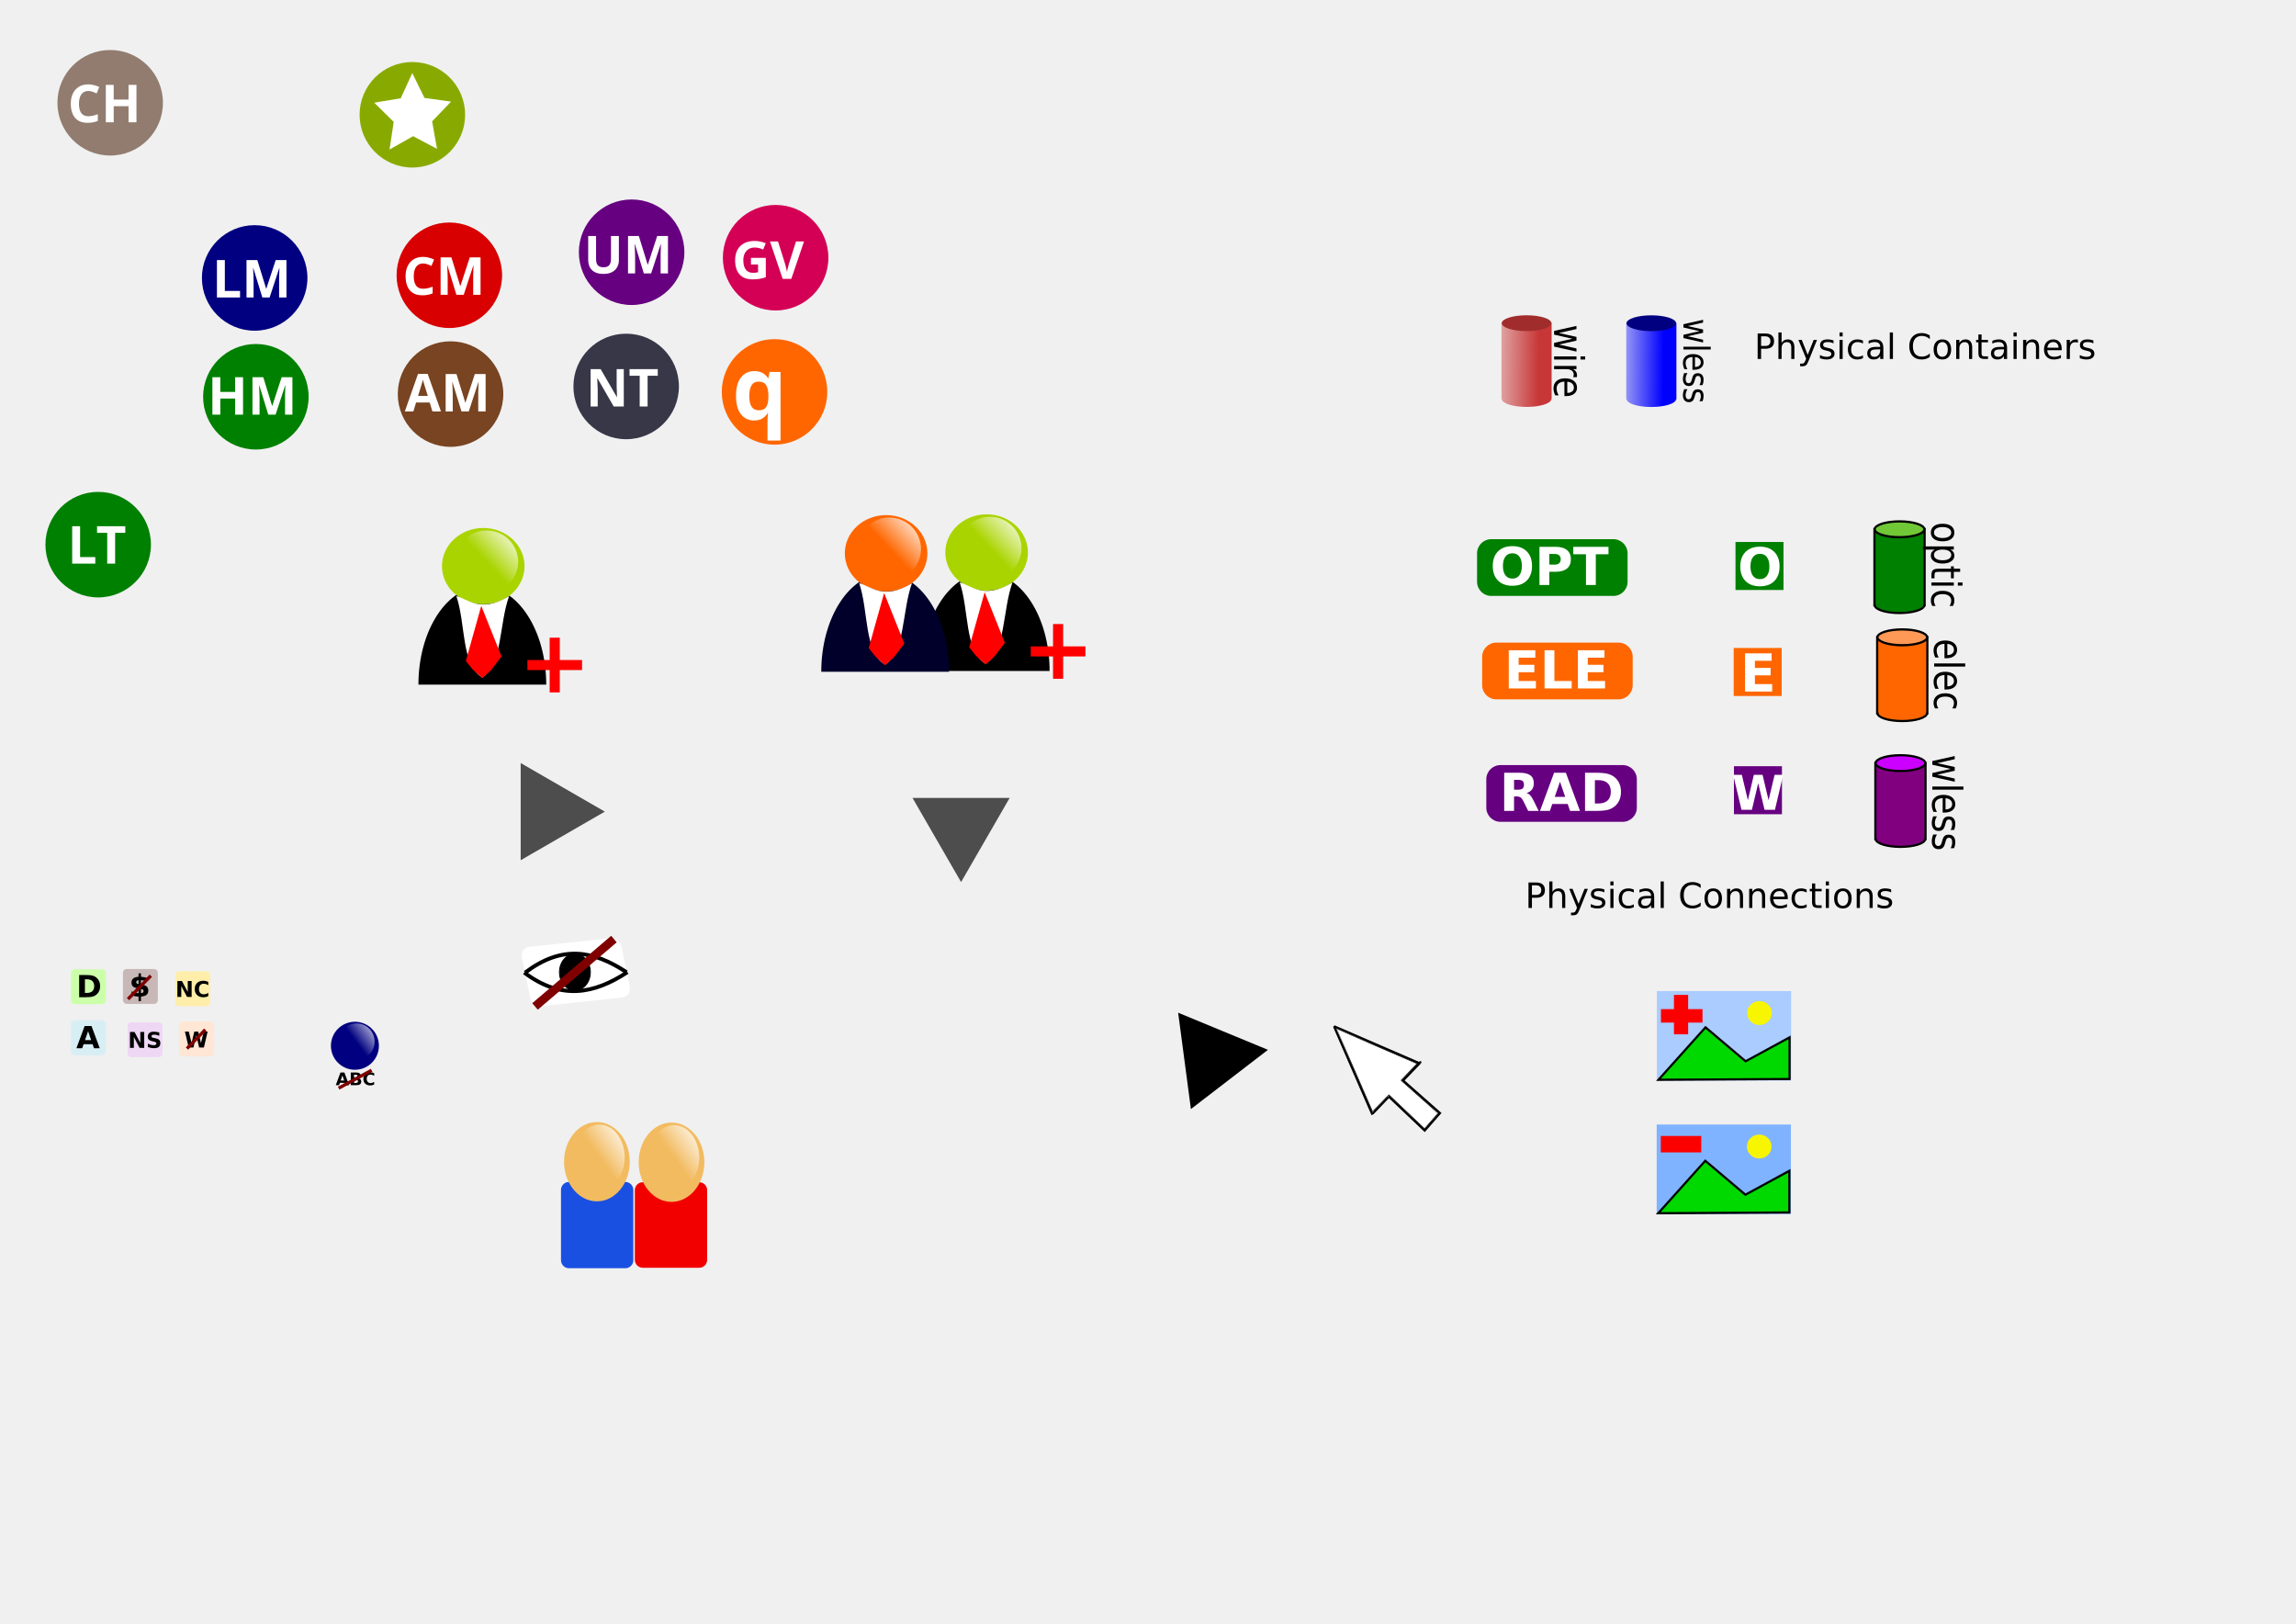
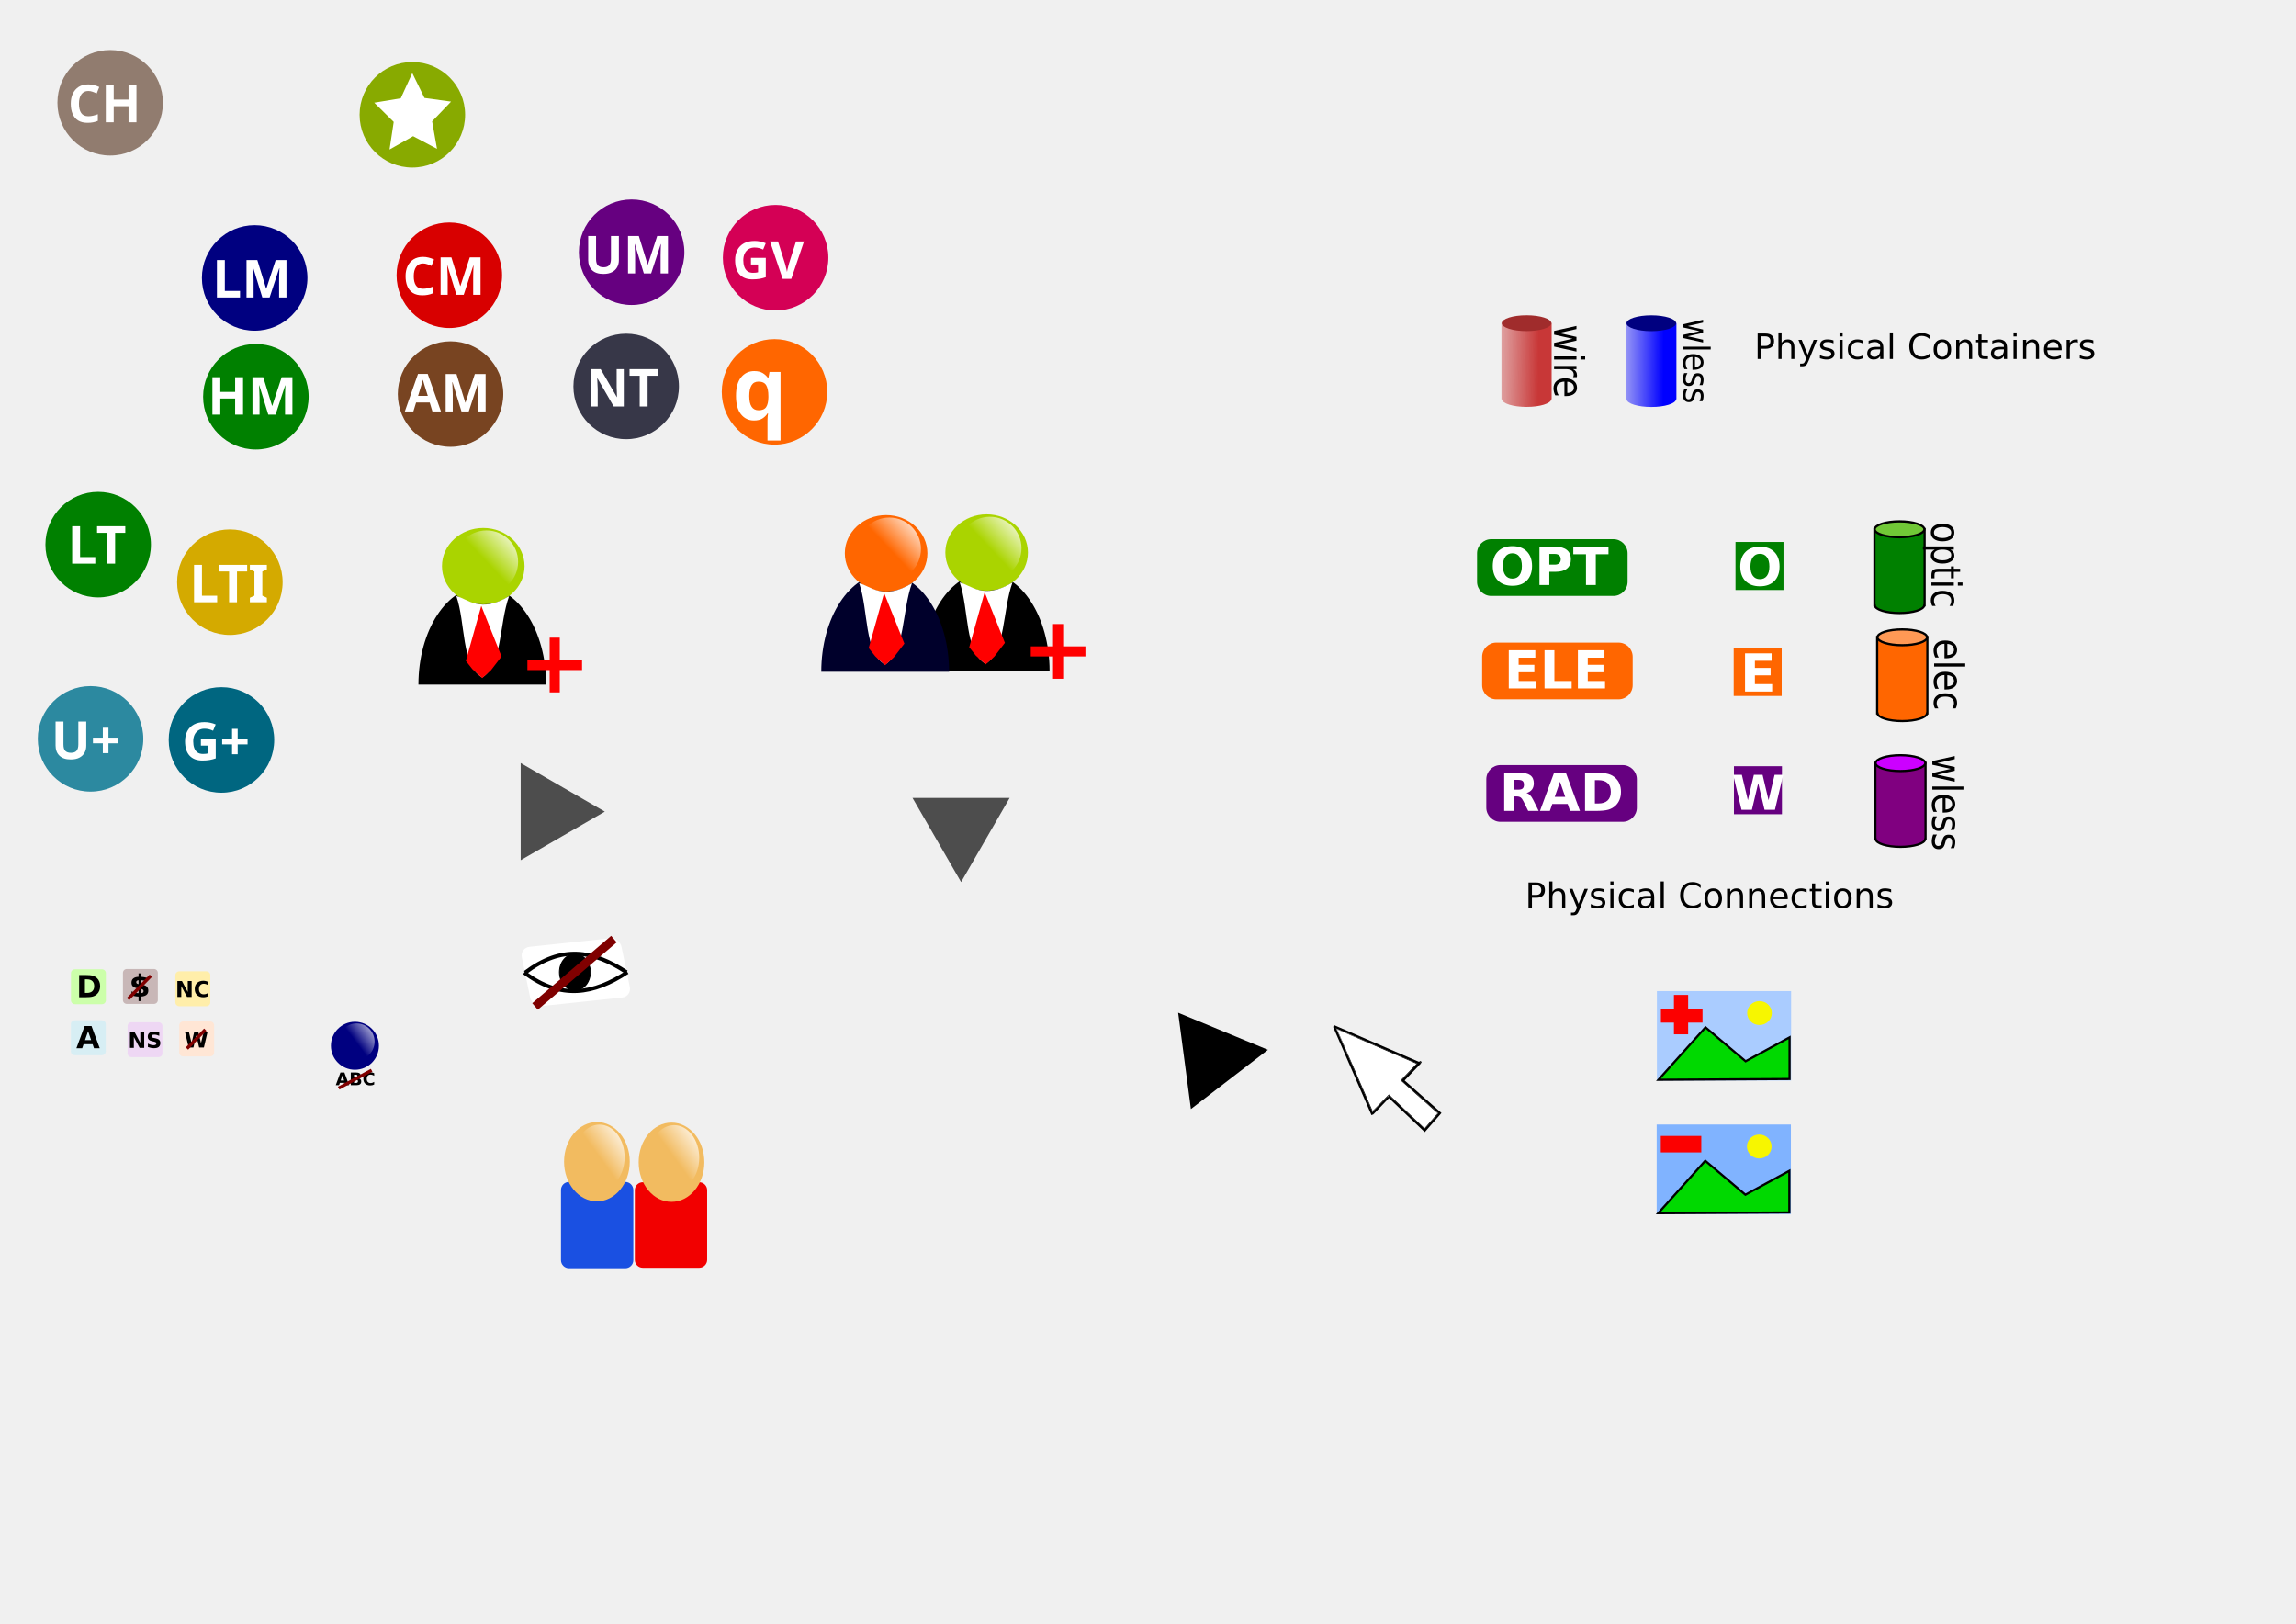
<svg xmlns="http://www.w3.org/2000/svg" xmlns:xlink="http://www.w3.org/1999/xlink" width="1052.362" height="744.094" id="svg2" version="1.1">
  <defs id="defs4">
    <linearGradient id="linearGradient3195">
      <stop style="stop-color:#ffffff;stop-opacity:1;" offset="0" id="stop3197" />
      <stop style="stop-color:#ffffff;stop-opacity:0;" offset="1" id="stop3199" />
    </linearGradient>
    <linearGradient id="linearGradient3139">
      <stop style="stop-color:#c83737;stop-opacity:1;" offset="0" id="stop3141" />
      <stop style="stop-color:#c83737;stop-opacity:0;" offset="1" id="stop3143" />
    </linearGradient>
    <linearGradient id="linearGradient3130">
      <stop style="stop-color:#0000ff;stop-opacity:1;" offset="0" id="stop3132" />
      <stop style="stop-color:#0000ff;stop-opacity:0;" offset="1" id="stop3134" />
    </linearGradient>
    <linearGradient id="linearGradient3657">
      <stop style="stop-color:#ffffff;stop-opacity:1;" offset="0" id="stop3659" />
      <stop style="stop-color:#ffffff;stop-opacity:0;" offset="1" id="stop3661" />
    </linearGradient>
    <linearGradient id="linearGradient3614">
      <stop style="stop-color:#ffffff;stop-opacity:1;" offset="0" id="stop3616" />
      <stop style="stop-color:#ffffff;stop-opacity:0;" offset="1" id="stop3618" />
    </linearGradient>
    <linearGradient xlink:href="#linearGradient3614" id="linearGradient3620" x1="244.286" y1="232.666" x2="221.429" y2="254.809" gradientUnits="userSpaceOnUse" />
    <linearGradient xlink:href="#linearGradient3657" id="linearGradient3663" x1="268.652" y1="605.766" x2="245.099" y2="623.772" gradientUnits="userSpaceOnUse" gradientTransform="translate(0.5312829,0)" />
    <linearGradient xlink:href="#linearGradient3614-4" id="linearGradient3620-9" x1="244.286" y1="232.666" x2="221.429" y2="254.809" gradientUnits="userSpaceOnUse" />
    <linearGradient id="linearGradient3614-4">
      <stop style="stop-color:#ffffff;stop-opacity:1;" offset="0" id="stop3616-4" />
      <stop style="stop-color:#ffffff;stop-opacity:0;" offset="1" id="stop3618-9" />
    </linearGradient>
    <linearGradient xlink:href="#linearGradient3614-4-7" id="linearGradient3620-9-7" x1="244.286" y1="232.666" x2="221.429" y2="254.809" gradientUnits="userSpaceOnUse" />
    <linearGradient id="linearGradient3614-4-7">
      <stop style="stop-color:#ffffff;stop-opacity:1;" offset="0" id="stop3616-4-1" />
      <stop style="stop-color:#ffffff;stop-opacity:0;" offset="1" id="stop3618-9-6" />
    </linearGradient>
    <linearGradient xlink:href="#linearGradient3074-1" id="linearGradient3080-1" x1="941" y1="435.094" x2="900" y2="436.094" gradientUnits="userSpaceOnUse" />
    <linearGradient id="linearGradient3074-1">
      <stop style="stop-color:#c83737;stop-opacity:1;" offset="0" id="stop3076-5" />
      <stop style="stop-color:#c83737;stop-opacity:0;" offset="1" id="stop3078-9" />
    </linearGradient>
    <linearGradient xlink:href="#linearGradient3130" id="linearGradient3136" x1="992.227" y1="439.271" x2="964.5" y2="439.094" gradientUnits="userSpaceOnUse" gradientTransform="translate(-229.8097,38.15291)" />
    <linearGradient xlink:href="#linearGradient3139" id="linearGradient3145" x1="934.972" y1="436.149" x2="905.097" y2="435.796" gradientUnits="userSpaceOnUse" gradientTransform="translate(-229.8097,38.15291)" />
    <linearGradient xlink:href="#linearGradient3139-1" id="linearGradient3145-0" x1="934.972" y1="436.149" x2="905.097" y2="435.796" gradientUnits="userSpaceOnUse" />
    <linearGradient id="linearGradient3139-1">
      <stop style="stop-color:#c83737;stop-opacity:1;" offset="0" id="stop3141-3" />
      <stop style="stop-color:#c83737;stop-opacity:0;" offset="1" id="stop3143-3" />
    </linearGradient>
    <linearGradient xlink:href="#linearGradient3614-4-7-7" id="linearGradient3620-9-7-4" x1="244.286" y1="232.666" x2="221.429" y2="254.809" gradientUnits="userSpaceOnUse" />
    <linearGradient id="linearGradient3614-4-7-7">
      <stop style="stop-color:#ffffff;stop-opacity:1;" offset="0" id="stop3616-4-1-8" />
      <stop style="stop-color:#ffffff;stop-opacity:0;" offset="1" id="stop3618-9-6-4" />
    </linearGradient>
    <linearGradient xlink:href="#linearGradient3614-4-0" id="linearGradient3620-9-5" x1="244.286" y1="232.666" x2="221.429" y2="254.809" gradientUnits="userSpaceOnUse" />
    <linearGradient id="linearGradient3614-4-0">
      <stop style="stop-color:#ffffff;stop-opacity:1;" offset="0" id="stop3616-4-3" />
      <stop style="stop-color:#ffffff;stop-opacity:0;" offset="1" id="stop3618-9-61" />
    </linearGradient>
    <linearGradient xlink:href="#linearGradient3614-4-0-4" id="linearGradient3620-9-5-9" x1="244.286" y1="232.666" x2="221.429" y2="254.809" gradientUnits="userSpaceOnUse" />
    <linearGradient id="linearGradient3614-4-0-4">
      <stop style="stop-color:#ffffff;stop-opacity:1;" offset="0" id="stop3616-4-3-5" />
      <stop style="stop-color:#ffffff;stop-opacity:0;" offset="1" id="stop3618-9-61-1" />
    </linearGradient>
    <linearGradient xlink:href="#linearGradient3195" id="linearGradient3201" x1="200.486" y1="427.026" x2="191.871" y2="436.682" gradientUnits="userSpaceOnUse" />
  </defs>
  <g id="layer1" transform="translate(0,-308.2677)">
    <rect style="fill:#ffffff;fill-opacity:1;stroke:#ffffff;stroke-width:2.162;stroke-linecap:round;stroke-linejoin:round;stroke-miterlimit:4;stroke-opacity:1;stroke-dasharray:none" id="rect3150" width="43.769" height="25.552" x="84.216" y="768.381" ry="3.392" transform="matrix(0.9944739,-0.1049841,0.2027937,0.9792215,0,0)" />
    <rect style="fill:#f20000;fill-opacity:1;stroke:none" id="rect4195" width="33.157" height="39.203" x="290.968" y="850.045" ry="3.647" />
    <path style="color:#000000;fill:#800080;fill-opacity:1;fill-rule:nonzero;stroke:#000000;stroke-width:1;stroke-miterlimit:4;stroke-opacity:1;stroke-dasharray:none;marker:none;visibility:visible;display:inline;overflow:visible;enable-background:accumulate" d="m 859.564,657.862 0,35 0.156,0 c 0.209,1.944 5.194,3.5 11.344,3.5 6.15,0 11.135,-1.556 11.344,-3.5 l 0.156,0 0,-35 -23,0 z" id="rect3072-0-9" />
    <path style="color:#000000;fill:#cc00ff;fill-opacity:1;fill-rule:nonzero;stroke:#000000;stroke-width:1.022;stroke-miterlimit:4;stroke-opacity:1;stroke-dasharray:none;marker:none;visibility:visible;display:inline;overflow:visible;enable-background:accumulate" id="path3082-0-3" d="m 942,418.219 c 0,2.002 -5.317,3.625 -11.875,3.625 -6.558,0 -11.875,-1.623 -11.875,-3.625 0,-2.002 5.317,-3.625 11.875,-3.625 6.558,0 11.875,1.623 11.875,3.625 z" transform="matrix(0.9578947,0,0,1,-19.89761,239.7681)" />
    <text xml:space="preserve" style="font-size:17.343px;font-style:normal;font-variant:normal;font-weight:normal;font-stretch:normal;fill:#000000;fill-opacity:1;stroke:none;font-family:DejaVu Sans;-inkscape-font-specification:DejaVu Sans" x="707.425" y="-818.88" id="text3106-0-20" transform="matrix(0,0.9245726,-1.081581,0,0,0)">
      <tspan id="tspan3108-2-7" x="707.425" y="-818.88" style="font-style:normal;font-variant:normal;font-weight:normal;font-stretch:normal;font-family:DejaVu Sans;-inkscape-font-specification:DejaVu Sans">wless</tspan>
    </text>
    <path style="fill:#000000;fill-opacity:1;stroke:none" id="path3590" d="m 330.714,371.952 c 0,24.853 -13.112,45 -29.286,45 -16.174,0 -29.286,-20.147 -29.286,-45 0,0 0,0 0,0" transform="matrix(1,0,0,-1,-80.35714,993.9567)" />
    <path style="fill:#aad400;stroke:none" id="path2816" d="m 244.286,254.809 c 0,12.229 -10.233,22.143 -22.857,22.143 -12.624,0 -22.857,-9.914 -22.857,-22.143 0,-12.229 10.233,-22.143 22.857,-22.143 12.624,0 22.857,9.914 22.857,22.143 z" transform="matrix(0.828125,0,0,0.7903226,38.12946,366.3382)" />
    <path transform="matrix(0.6340332,0,0,0.6501041,82.58573,400.0913)" style="fill:url(#linearGradient3620);fill-opacity:1;stroke:none" id="path2816-2" d="m 244.286,254.809 c 0,12.229 -10.233,22.143 -22.857,22.143 -12.624,0 -22.857,-9.914 -22.857,-22.143 0,-12.229 10.233,-22.143 22.857,-22.143 12.624,0 22.857,9.914 22.857,22.143 z" />
    <path style="fill:#ffffff;fill-opacity:1;stroke:none" d="m 209.153,581.424 c 4.335,12.354 2.17,31.643 11.857,37.306 9.293,-5.756 7.76,-24.837 12.35,-37.293 -13.291,8.104 -19.026,1.196 -24.207,-0.013 z" id="path3622" />
    <path style="fill:#ff0000;fill-opacity:1;stroke:none" d="m 213.521,611.142 7.071,-25.217 9.281,23.19 -4.861,6.325 -3.977,3.568 -4.483,-4.054 -3.03,-3.811 z" id="path3626" />
    <text xml:space="preserve" style="font-size:40px;font-style:normal;font-weight:normal;fill:#aad400;fill-opacity:1;stroke:none;font-family:Bitstream Vera Sans" x="237.5" y="625.576" id="text3628">
      <tspan id="tspan3630" x="237.5" y="625.576" style="font-weight:bold;-inkscape-font-specification:Bitstream Vera Sans Bold;fill:#ff0000">+</tspan>
    </text>
    <path style="fill:#000000;fill-opacity:1;stroke:none" id="path3590-1" d="m 330.714,371.952 c 0,24.853 -13.112,45 -29.286,45 -16.174,0 -29.286,-20.147 -29.286,-45 0,0 0,0 0,0" transform="matrix(1,0,0,-1,150.3613,987.7067)" />
    <path style="fill:#aad400;stroke:none" id="path2816-9" d="m 244.286,254.809 c 0,12.229 -10.233,22.143 -22.857,22.143 -12.624,0 -22.857,-9.914 -22.857,-22.143 0,-12.229 10.233,-22.143 22.857,-22.143 12.624,0 22.857,9.914 22.857,22.143 z" transform="matrix(0.828125,0,0,0.7903226,268.8479,360.0882)" />
    <path transform="matrix(0.6340332,0,0,0.6501041,313.3042,393.8413)" style="fill:url(#linearGradient3620-9);fill-opacity:1;stroke:none" id="path2816-2-9" d="m 244.286,254.809 c 0,12.229 -10.233,22.143 -22.857,22.143 -12.624,0 -22.857,-9.914 -22.857,-22.143 0,-12.229 10.233,-22.143 22.857,-22.143 12.624,0 22.857,9.914 22.857,22.143 z" />
    <path style="fill:#ffffff;fill-opacity:1;stroke:none" d="m 439.871,575.174 c 4.335,12.354 2.17,31.643 11.857,37.306 9.293,-5.756 7.76,-24.837 12.35,-37.293 -13.291,8.104 -19.026,1.196 -24.207,-0.013 z" id="path3622-3" />
    <path style="fill:#ff0000;fill-opacity:1;stroke:none" d="m 444.239,604.892 7.071,-25.217 9.281,23.19 -4.861,6.325 -3.977,3.568 -4.483,-4.054 -3.03,-3.811 z" id="path3626-4" />
    <text xml:space="preserve" style="font-size:40px;font-style:normal;font-weight:normal;fill:#aad400;fill-opacity:1;stroke:none;font-family:Bitstream Vera Sans" x="468.218" y="619.326" id="text3628-1">
      <tspan id="tspan3630-2" x="468.218" y="619.326" style="font-weight:bold;fill:#ff0000;-inkscape-font-specification:Bitstream Vera Sans Bold">+</tspan>
    </text>
    <path style="fill:#00002b;fill-opacity:1;stroke:none" id="path3590-1-5" d="m 330.714,371.952 c 0,24.853 -13.112,45 -29.286,45 -16.174,0 -29.286,-20.147 -29.286,-45 0,0 0,0 0,0" transform="matrix(1,0,0,-1,104.2857,988.0638)" />
    <path style="fill:#ff6600;stroke:none" id="path2816-9-5" d="m 244.286,254.809 c 0,12.229 -10.233,22.143 -22.857,22.143 -12.624,0 -22.857,-9.914 -22.857,-22.143 0,-12.229 10.233,-22.143 22.857,-22.143 12.624,0 22.857,9.914 22.857,22.143 z" transform="matrix(0.828125,0,0,0.7903226,222.7723,360.4453)" />
    <path transform="matrix(0.6340332,0,0,0.6501041,267.2286,394.1984)" style="fill:url(#linearGradient3620-9-7);fill-opacity:1;stroke:none" id="path2816-2-9-4" d="m 244.286,254.809 c 0,12.229 -10.233,22.143 -22.857,22.143 -12.624,0 -22.857,-9.914 -22.857,-22.143 0,-12.229 10.233,-22.143 22.857,-22.143 12.624,0 22.857,9.914 22.857,22.143 z" />
    <path style="fill:#ffffff;fill-opacity:1;stroke:none" d="m 393.796,575.531 c 4.335,12.354 2.17,31.643 11.857,37.306 9.293,-5.756 7.76,-24.837 12.35,-37.293 -13.291,8.104 -19.026,1.196 -24.207,-0.013 z" id="path3622-3-6" />
    <path style="fill:#ff0000;fill-opacity:1;stroke:none" d="m 398.164,605.249 7.071,-25.217 9.281,23.19 -4.861,6.325 -3.977,3.568 -4.483,-4.054 -3.03,-3.811 z" id="path3626-4-8" />
    <path transform="translate(131.5083,447.8489)" style="fill:#4d4d4d;fill-opacity:1;stroke:none" id="path2816-1" d="m 145.714,232.362 -19.286,11.135 -19.286,11.135 0,-22.269 0,-22.269 19.286,11.135 z" />
    <path transform="matrix(0,1,-1,0,672.8704,566.7825)" style="fill:#4d4d4d;fill-opacity:1;stroke:none" id="path2816-0" d="m 145.714,232.362 -19.286,11.135 -19.286,11.135 0,-22.269 0,-22.269 19.286,11.135 z" />
    <rect style="fill:#008000;fill-opacity:1;stroke:none" id="rect3018" width="69" height="26" x="677" y="555.362" ry="6.5" />
    <text xml:space="preserve" style="font-size:40px;font-style:normal;font-weight:normal;fill:#ffffff;fill-opacity:1;stroke:none;font-family:Bitstream Vera Sans" x="683" y="576.362" id="text3020">
      <tspan id="tspan3022" x="683" y="576.362" style="font-size:24px;font-style:normal;font-variant:normal;font-weight:bold;font-stretch:normal;fill:#ffffff;font-family:DejaVu Sans;-inkscape-font-specification:DejaVu Sans Bold">OPT</tspan>
    </text>
    <rect style="fill:#ff6600;fill-opacity:1;stroke:none" id="rect3018-6" width="69" height="26" x="679.337" y="602.756" ry="6.5" />
    <text xml:space="preserve" style="font-size:40px;font-style:normal;font-weight:normal;fill:#ffffff;fill-opacity:1;stroke:none;font-family:Bitstream Vera Sans" x="689.337" y="623.756" id="text3020-8">
      <tspan id="tspan3022-5" x="689.337" y="623.756" style="font-size:24px;font-style:normal;font-variant:normal;font-weight:bold;font-stretch:normal;fill:#ffffff;font-family:DejaVu Sans;-inkscape-font-specification:DejaVu Sans Bold">ELE</tspan>
    </text>
    <rect style="fill:#660080;fill-opacity:1;stroke:none" id="rect3018-6-4" width="69" height="26" x="681.237" y="658.885" ry="6.5" />
    <text xml:space="preserve" style="font-size:40px;font-style:normal;font-weight:normal;fill:#ffffff;fill-opacity:1;stroke:none;font-family:Bitstream Vera Sans" x="687.237" y="679.885" id="text3020-8-2">
      <tspan id="tspan3022-5-2" x="687.237" y="679.885" style="font-size:24px;font-style:normal;font-variant:normal;font-weight:bold;font-stretch:normal;fill:#ffffff;font-family:DejaVu Sans;-inkscape-font-specification:DejaVu Sans Bold">RAD</tspan>
    </text>
    <path transform="matrix(0.991336,-0.1313501,0.1313501,0.991336,406.1897,578.1627)" style="fill:#000000;fill-opacity:1;stroke:none" id="path2816-1-0" d="m 145.714,232.362 -19.286,11.135 -19.286,11.135 0,-22.269 0,-22.269 19.286,11.135 z" />
    <path id="path3757" d="m 611.448,778.586 39.473,17.088 -39.473,-17.088 z" style="fill:none;stroke:#000000;stroke-width:1.021px;stroke-linecap:butt;stroke-linejoin:miter;stroke-opacity:1" />
    <path style="fill:none;stroke:#000000;stroke-width:1px;stroke-linecap:butt;stroke-linejoin:miter;stroke-opacity:1" d="m 629.148,510.307 c 7.852,-8.213 7.808,-8.135 7.808,-8.135" id="path3759" transform="translate(0,308.2677)" />
    <path style="fill:none;stroke:#000000;stroke-width:1.125px;stroke-linecap:butt;stroke-linejoin:miter;stroke-opacity:1" d="m 642.702,803.749 c 8.852,-9.213 8.275,-8.637 8.275,-8.637" id="path3759-0" />
    <path style="fill:none;stroke:#000000;stroke-width:1px;stroke-linecap:butt;stroke-linejoin:miter;stroke-opacity:1" d="M 636.396,502.352 653,518.094 l 7,-8 -17,-15" id="path3785" transform="translate(0,308.2677)" />
    <g id="g3808">
      <path id="path3755" d="m 611.448,778.586 17.627,40.519 -17.627,-40.519 z" style="fill:none;stroke:#000000;stroke-width:1px;stroke-linecap:butt;stroke-linejoin:miter;stroke-opacity:1" />
      <path transform="translate(0,308.2677)" id="path3804" d="m 644.778,509.516 -8.171,-7.762 -1.522,1.551 c -0.837,0.853 -2.523,2.592 -3.747,3.864 -1.224,1.272 -2.249,2.256 -2.278,2.188 -0.029,-0.069 -3.735,-8.587 -8.236,-18.929 -4.501,-10.342 -8.159,-18.828 -8.129,-18.858 0.03,-0.03 8.143,3.448 18.029,7.729 9.886,4.281 18.163,7.862 18.392,7.958 l 0.417,0.174 -1.292,1.344 c -0.71,0.739 -2.357,2.455 -3.658,3.814 l -2.366,2.47 0.616,0.609 c 0.339,0.335 4.132,3.708 8.429,7.496 4.297,3.788 7.812,6.936 7.812,6.997 0,0.06 -1.266,1.556 -2.812,3.322 -1.547,1.767 -2.925,3.343 -3.062,3.503 l -0.25,0.291 -8.171,-7.762 0,0 z" style="fill:#ffffff;fill-opacity:1;stroke:#000000;stroke-width:0.314;stroke-miterlimit:4;stroke-opacity:1;stroke-dasharray:none" />
    </g>
    <rect style="fill:#ff6600;fill-opacity:1;stroke:none" id="rect3034" width="22" height="22" x="794.632" y="605.213" />
    <text xml:space="preserve" style="font-size:40px;font-style:normal;font-weight:normal;fill:#ffffff;fill-opacity:1;stroke:none;font-family:Bitstream Vera Sans" x="797.627" y="625.179" id="text3020-8-26">
      <tspan id="tspan3022-5-4" x="797.627" y="625.179" style="font-size:24px;font-style:normal;font-variant:normal;font-weight:bold;font-stretch:normal;fill:#ffffff;font-family:DejaVu Sans;-inkscape-font-specification:DejaVu Sans Bold">E</tspan>
    </text>
    <rect style="fill:#008000;fill-opacity:1;stroke:none" id="rect3034-9" width="22" height="22" x="795.455" y="556.64" />
    <text xml:space="preserve" style="font-size:40px;font-style:normal;font-weight:normal;fill:#ffffff;fill-opacity:1;stroke:none;font-family:Bitstream Vera Sans" x="796.45" y="576.606" id="text3020-8-26-7">
      <tspan id="tspan3022-5-4-9" x="796.45" y="576.606" style="font-size:24px;font-style:normal;font-variant:normal;font-weight:bold;font-stretch:normal;fill:#ffffff;font-family:DejaVu Sans;-inkscape-font-specification:DejaVu Sans Bold">O</tspan>
    </text>
    <rect style="fill:#660080;fill-opacity:1;stroke:none" id="rect3034-4" width="22" height="22" x="794.748" y="659.403" />
    <text xml:space="preserve" style="font-size:40px;font-style:normal;font-weight:normal;fill:#ffffff;fill-opacity:1;stroke:none;font-family:Bitstream Vera Sans" x="793.743" y="679.369" id="text3020-8-26-6">
      <tspan id="tspan3022-5-4-3" x="793.743" y="679.369" style="font-size:22px;font-style:normal;font-variant:normal;font-weight:bold;font-stretch:normal;fill:#ffffff;font-family:DejaVu Sans;-inkscape-font-specification:DejaVu Sans Bold">W</tspan>
    </text>
    <rect style="fill:#aaccff;fill-opacity:1;stroke:none" id="rect3001" width="61.518" height="41.012" x="759.433" y="454.181" transform="translate(0,308.2677)" />
    <path style="fill:#00d900;stroke:#000000;stroke-width:1px;stroke-linecap:butt;stroke-linejoin:miter;stroke-opacity:1;fill-opacity:1" d="m 760.14,494.839 21.567,-24.042 18.385,15.556 20.153,-10.96 0,19.092 -60.104,0.354 z" id="path3003" transform="translate(0,308.2677)" />
    <path style="fill:#f7f600;fill-opacity:1;stroke:none" id="path3777" d="m 802.92,467.793 c 0,3.027 -2.533,5.48 -5.657,5.48 -3.124,0 -5.657,-2.454 -5.657,-5.48 0,-3.027 2.533,-5.48 5.657,-5.48 3.124,0 5.657,2.454 5.657,5.48 z" transform="translate(9.192388,304.7322)" />
    <rect style="fill:#80b3ff;fill-opacity:1;stroke:none" id="rect3001-0" width="61.518" height="41.012" x="759.331" y="823.601" />
    <path style="fill:#00d900;fill-opacity:1;stroke:#000000;stroke-width:1px;stroke-linecap:butt;stroke-linejoin:miter;stroke-opacity:1" d="m 760.038,864.26 21.567,-24.042 18.385,15.556 20.153,-10.96 0,19.092 -60.104,0.354 z" id="path3003-0" />
    <path style="fill:#f7f600;fill-opacity:1;stroke:none" id="path3777-3" d="m 802.92,467.793 c 0,3.027 -2.533,5.48 -5.657,5.48 -3.124,0 -5.657,-2.454 -5.657,-5.48 0,-3.027 2.533,-5.48 5.657,-5.48 3.124,0 5.657,2.454 5.657,5.48 z" transform="translate(9.090996,365.8848)" />
    <g transform="matrix(0.5417964,0,0,1.305579,105.0341,139.9929)" style="font-size:67.718px;font-style:normal;font-weight:normal;fill:#fc0000;fill-opacity:1;stroke:none;font-family:Bitstream Vera Sans" id="text3779-4-8">
      <path d="m 1246.418,483.107 0,4.728 -35.182,0 0,-4.728 35.182,0" id="path3873" />
    </g>
    <g transform="matrix(0,-0.5133726,1.377865,0,105.0341,139.9929)" style="font-size:67.718px;font-style:normal;font-weight:normal;fill:#fc0000;fill-opacity:1;stroke:none;font-family:Bitstream Vera Sans" id="text3779-4-9">
      <path d="m -1215.905,480.607 0,4.728 -35.182,0 0,-4.728 35.182,0" id="path3870" />
    </g>
    <g transform="matrix(0.5275845,0,0,1.594723,122.1898,58.41938)" style="font-size:67.718px;font-style:normal;font-weight:normal;fill:#fc0000;fill-opacity:1;stroke:none;font-family:Bitstream Vera Sans" id="text3779-4-8-0">
      <path d="m 1246.418,483.107 0,4.728 -35.182,0 0,-4.728 35.182,0" id="path3873-4" />
    </g>
    <path style="color:#000000;fill:url(#linearGradient3145);fill-opacity:1;fill-rule:nonzero;stroke:none;stroke-width:1.909;marker:none;visibility:visible;display:inline;overflow:visible;enable-background:accumulate" d="m 688.19,456.247 0,35 0.156,0 c 0.209,1.944 5.194,3.5 11.344,3.5 6.15,0 11.135,-1.556 11.344,-3.5 l 0.156,0 0,-35 -23,0 z" id="rect3072" />
    <path style="color:#000000;fill:#a02c2c;fill-opacity:1;fill-rule:nonzero;stroke:none;stroke-width:1.909;marker:none;visibility:visible;display:inline;overflow:visible;enable-background:accumulate" id="path3082" d="m 942,418.219 c 0,2.002 -5.317,3.625 -11.875,3.625 -6.558,0 -11.875,-1.623 -11.875,-3.625 0,-2.002 5.317,-3.625 11.875,-3.625 6.558,0 11.875,1.623 11.875,3.625 z" transform="matrix(0.9578947,0,0,1,-191.2715,38.15291)" />
    <text xml:space="preserve" style="font-size:17.343px;font-style:normal;font-variant:normal;font-weight:normal;font-stretch:normal;fill:#000000;fill-opacity:1;stroke:none;font-family:DejaVu Sans;-inkscape-font-specification:DejaVu Sans" x="494.229" y="-658.583" id="text3106" transform="matrix(0,0.9245726,-1.081581,0,0,0)">
      <tspan id="tspan3108" x="494.229" y="-658.583" style="font-style:normal;font-variant:normal;font-weight:normal;font-stretch:normal;font-family:DejaVu Sans;-inkscape-font-specification:DejaVu Sans">wire</tspan>
    </text>
    <text xml:space="preserve" style="font-size:15.281px;font-style:normal;font-variant:normal;font-weight:normal;font-stretch:normal;fill:#000000;fill-opacity:1;stroke:none;font-family:DejaVu Sans;-inkscape-font-specification:DejaVu Sans" x="489.657" y="-715.751" id="text3106-1" transform="matrix(0,0.9276397,-1.078005,0,0,0)">
      <tspan id="tspan3108-0" x="489.657" y="-715.751" style="font-style:normal;font-variant:normal;font-weight:normal;font-stretch:normal;font-family:DejaVu Sans;-inkscape-font-specification:DejaVu Sans">wless</tspan>
    </text>
    <path style="color:#000000;fill:url(#linearGradient3136);fill-opacity:1;fill-rule:nonzero;stroke:none;stroke-width:1.909;marker:none;visibility:visible;display:inline;overflow:visible;enable-background:accumulate" d="m 745.378,456.278 0,35 0.156,0 c 0.209,1.944 5.194,3.5 11.344,3.5 6.15,0 11.135,-1.556 11.344,-3.5 l 0.156,0 0,-35 -23,0 z" id="rect3072-8" />
    <path style="color:#000000;fill:#000080;fill-opacity:1;fill-rule:nonzero;stroke:none;stroke-width:1.909;marker:none;visibility:visible;display:inline;overflow:visible;enable-background:accumulate" id="path3082-4" d="m 942,418.219 c 0,2.002 -5.317,3.625 -11.875,3.625 -6.558,0 -11.875,-1.623 -11.875,-3.625 0,-2.002 5.317,-3.625 11.875,-3.625 6.558,0 11.875,1.623 11.875,3.625 z" transform="matrix(0.9578947,0,0,1,-134.0884,38.17758)" />
    <path style="color:#000000;fill:#008000;fill-opacity:1;fill-rule:nonzero;stroke:#000000;stroke-width:1;stroke-miterlimit:4;stroke-opacity:1;stroke-dasharray:none;marker:none;visibility:visible;display:inline;overflow:visible;enable-background:accumulate" d="m 859.143,550.705 0,35 0.156,0 c 0.209,1.944 5.194,3.5 11.344,3.5 6.15,0 11.135,-1.556 11.344,-3.5 l 0.156,0 0,-35 -23,0 z" id="rect3072-0" />
    <path style="color:#000000;fill:#71c837;fill-opacity:1;fill-rule:nonzero;stroke:#000000;stroke-width:1.022;stroke-miterlimit:4;stroke-opacity:1;stroke-dasharray:none;marker:none;visibility:visible;display:inline;overflow:visible;enable-background:accumulate" id="path3082-0" d="m 942,418.219 c 0,2.002 -5.317,3.625 -11.875,3.625 -6.558,0 -11.875,-1.623 -11.875,-3.625 0,-2.002 5.317,-3.625 11.875,-3.625 6.558,0 11.875,1.623 11.875,3.625 z" transform="matrix(0.9578947,0,0,1,-20.31921,132.6112)" />
    <text xml:space="preserve" style="font-size:17.343px;font-style:normal;font-variant:normal;font-weight:normal;font-stretch:normal;fill:#000000;fill-opacity:1;stroke:none;font-family:DejaVu Sans;-inkscape-font-specification:DejaVu Sans" x="592.067" y="-818.49" id="text3106-0" transform="matrix(0,0.9245726,-1.081581,0,0,0)">
      <tspan id="tspan3108-2" x="592.067" y="-818.49" style="font-style:normal;font-variant:normal;font-weight:normal;font-stretch:normal;font-family:DejaVu Sans;-inkscape-font-specification:DejaVu Sans">optic</tspan>
    </text>
    <path style="color:#000000;fill:#ff6600;fill-opacity:1;fill-rule:nonzero;stroke:#000000;stroke-width:1;stroke-miterlimit:4;stroke-opacity:1;stroke-dasharray:none;marker:none;visibility:visible;display:inline;overflow:visible;enable-background:accumulate" d="m 860.393,600.205 0,35 0.156,0 c 0.209,1.944 5.194,3.5 11.344,3.5 6.15,0 11.135,-1.556 11.344,-3.5 l 0.156,0 0,-35 -23,0 z" id="rect3072-0-7" />
    <path style="color:#000000;fill:#ff9955;fill-opacity:1;fill-rule:nonzero;stroke:#000000;stroke-width:1.022;stroke-miterlimit:4;stroke-opacity:1;stroke-dasharray:none;marker:none;visibility:visible;display:inline;overflow:visible;enable-background:accumulate" id="path3082-0-8" d="m 942,418.219 c 0,2.002 -5.317,3.625 -11.875,3.625 -6.558,0 -11.875,-1.623 -11.875,-3.625 0,-2.002 5.317,-3.625 11.875,-3.625 6.558,0 11.875,1.623 11.875,3.625 z" transform="matrix(0.9578947,0,0,1,-19.06919,182.1112)" />
    <text xml:space="preserve" style="font-size:17.343px;font-style:normal;font-variant:normal;font-weight:normal;font-stretch:normal;fill:#000000;fill-opacity:1;stroke:none;font-family:DejaVu Sans;-inkscape-font-specification:DejaVu Sans" x="649.932" y="-819.646" id="text3106-0-2" transform="matrix(0,0.9245726,-1.081581,0,0,0)">
      <tspan id="tspan3108-2-8" x="649.932" y="-819.646" style="font-style:normal;font-variant:normal;font-weight:normal;font-stretch:normal;font-family:DejaVu Sans;-inkscape-font-specification:DejaVu Sans">elec</tspan>
    </text>
    <text xml:space="preserve" style="font-size:40px;font-style:normal;font-weight:normal;fill:#000000;fill-opacity:1;stroke:none;font-family:Bitstream Vera Sans" x="699" y="724.362" id="text4012">
      <tspan id="tspan4014" x="699" y="724.362" style="font-size:16px">Physical Connections</tspan>
    </text>
    <text xml:space="preserve" style="font-size:40px;font-style:normal;font-weight:normal;fill:#000000;fill-opacity:1;stroke:none;font-family:Bitstream Vera Sans" x="804.031" y="472.776" id="text4012-1">
      <tspan id="tspan4014-3" x="804.031" y="472.776" style="font-size:16px">Physical Containers</tspan>
    </text>
    <path style="fill:#f2bb60;fill-opacity:1;stroke:none" id="path2816-9-6" d="m 244.286,254.809 c 0,12.229 -10.233,22.143 -22.857,22.143 -12.624,0 -22.857,-9.914 -22.857,-22.143 0,-12.229 10.233,-22.143 22.857,-22.143 12.624,0 22.857,9.914 22.857,22.143 z" transform="matrix(0.6588013,0,0,0.8206524,161.9058,631.7703)" />
    <path transform="matrix(0.5043948,0,0,0.6750527,197.2723,666.8187)" style="fill:url(#linearGradient3620-9-5);fill-opacity:1;stroke:none" id="path2816-2-9-3" d="m 244.286,254.809 c 0,12.229 -10.233,22.143 -22.857,22.143 -12.624,0 -22.857,-9.914 -22.857,-22.143 0,-12.229 10.233,-22.143 22.857,-22.143 12.624,0 22.857,9.914 22.857,22.143 z" />
    <rect style="fill:#1a50e2;fill-opacity:1;stroke:none" id="rect4195-5" width="33.157" height="39.556" x="257.125" y="849.909" ry="3.68" />
    <path style="fill:#f2bb60;fill-opacity:1;stroke:none" id="path2816-9-6-0" d="m 244.286,254.809 c 0,12.229 -10.233,22.143 -22.857,22.143 -12.624,0 -22.857,-9.914 -22.857,-22.143 0,-12.229 10.233,-22.143 22.857,-22.143 12.624,0 22.857,9.914 22.857,22.143 z" transform="matrix(0.6588013,0,0,0.8206524,127.7126,631.5274)" />
    <path transform="matrix(0.5043948,0,0,0.6750527,163.0791,666.5758)" style="fill:url(#linearGradient3620-9-5-9);fill-opacity:1;stroke:none" id="path2816-2-9-3-3" d="m 244.286,254.809 c 0,12.229 -10.233,22.143 -22.857,22.143 -12.624,0 -22.857,-9.914 -22.857,-22.143 0,-12.229 10.233,-22.143 22.857,-22.143 12.624,0 22.857,9.914 22.857,22.143 z" />
    <path style="fill:none;stroke:#000000;stroke-width:1.788;stroke-linecap:butt;stroke-linejoin:miter;stroke-miterlimit:4;stroke-opacity:1;stroke-dasharray:none" d="m 240.288,753.964 c 16.869,12.695 31.899,9.906 47.28,-0.178" id="path3328" />
    <path style="fill:#000000;fill-opacity:1;stroke:#000000;stroke-width:2.21;stroke-linecap:round;stroke-linejoin:round;stroke-miterlimit:4;stroke-opacity:1;stroke-dasharray:none" id="path3350" d="m 453.255,468.5 c 0,11.228 -16.779,20.329 -37.477,20.329 -20.698,0 -37.477,-9.102 -37.477,-20.329 0,-11.228 16.779,-20.329 37.477,-20.329 20.698,0 37.477,9.102 37.477,20.329 z" transform="matrix(0.1889442,0,0,0.4004806,184.9489,566.1604)" />
    <path style="fill:none;stroke:#000000;stroke-width:1.788;stroke-linecap:butt;stroke-linejoin:miter;stroke-miterlimit:4;stroke-opacity:1;stroke-dasharray:none" d="m 240.707,753.966 c 16.869,-12.695 31.06,-10.263 46.441,-0.178" id="path3328-1" />
    <path style="fill:#800000;stroke:#800000;stroke-width:3.915;stroke-linecap:butt;stroke-linejoin:miter;stroke-miterlimit:4;stroke-opacity:1;stroke-dasharray:none" d="m 245.22,769.489 36.178,-30.875" id="path3151" />
    <path style="fill:#000080;fill-opacity:1;stroke:none" id="path3171" d="m 199.404,435.177 c 0,3.271 -3.918,5.922 -8.75,5.922 -4.833,0 -8.75,-2.651 -8.75,-5.922 0,-3.271 3.918,-5.922 8.75,-5.922 4.833,0 8.75,2.651 8.75,5.922 z" transform="matrix(1.257079,0,0,1.857474,-76.99227,-20.81971)" />
    <path style="fill:url(#linearGradient3201);fill-opacity:1;stroke:none" id="path3171-5" d="m 199.404,435.177 c 0,3.271 -3.918,5.922 -8.75,5.922 -4.833,0 -8.75,-2.651 -8.75,-5.922 0,-3.271 3.918,-5.922 8.75,-5.922 4.833,0 8.75,2.651 8.75,5.922 z" transform="matrix(0.9439474,0,0,1.409713,-16.53698,172.131)" />
    <text xml:space="preserve" style="font-size:40px;font-style:normal;font-weight:normal;line-height:125%;letter-spacing:0px;word-spacing:0px;fill:#000000;fill-opacity:1;stroke:none;font-family:Bitstream Vera Sans" x="153.851" y="805.582" id="text3203">
      <tspan id="tspan3205" x="153.851" y="805.582" style="font-size:8px;font-weight:bold">ABC</tspan>
    </text>
    <path style="fill:#800000;stroke:#800000;stroke-width:1.487;stroke-linecap:butt;stroke-linejoin:miter;stroke-miterlimit:4;stroke-opacity:1;stroke-dasharray:none" d="m 155.226,806.94 15.104,-8.197" id="path3151-0" />
    <rect style="fill:none;stroke:none;stroke-width:1.367;stroke-opacity:1" id="rect4007" width="31.633" height="31.633" x="146.908" y="775.356" ry="0" />
    <rect style="fill:#ccffaa;fill-opacity:1;stroke:none;stroke-opacity:1" id="rect3195" width="16" height="16" x="32.527" y="752.459" ry="1.768" />
    <text xml:space="preserve" style="font-size:40px;font-style:normal;font-weight:normal;line-height:125%;letter-spacing:0px;word-spacing:0px;fill:#000000;fill-opacity:1;stroke:none;font-family:Bitstream Vera Sans" x="35.002" y="765.277" id="text3197">
      <tspan id="tspan3199" x="35.002" y="765.277" style="font-size:14px;font-style:normal;font-variant:normal;font-weight:bold;font-stretch:normal;font-family:DejaVu Sans;-inkscape-font-specification:DejaVu Sans;stroke:none">D</tspan>
    </text>
    <rect style="fill:#ffeeaa;fill-opacity:1;stroke:none;stroke-opacity:1" id="rect3195-1" width="16" height="16" x="80.388" y="753.388" ry="1.768" />
    <text xml:space="preserve" style="font-size:40px;font-style:normal;font-weight:normal;line-height:125%;letter-spacing:0px;word-spacing:0px;fill:#000000;fill-opacity:1;stroke:none;font-family:Bitstream Vera Sans" x="80.388" y="765.145" id="text3197-7">
      <tspan id="tspan3199-5" x="80.388" y="765.145" style="font-size:10px;font-style:normal;font-variant:normal;font-weight:bold;font-stretch:normal;font-family:DejaVu Sans;-inkscape-font-specification:DejaVu Sans;stroke:none">NC</tspan>
    </text>
    <rect style="fill:#eed7f4;fill-opacity:1;stroke:none;stroke-opacity:1" id="rect3195-1-1" width="16" height="16" x="58.468" y="776.722" ry="1.768" />
    <text xml:space="preserve" style="font-size:40px;font-style:normal;font-weight:normal;line-height:125%;letter-spacing:0px;word-spacing:0px;fill:#000000;fill-opacity:1;stroke:none;font-family:Bitstream Vera Sans" x="58.645" y="788.48" id="text3197-7-0">
      <tspan id="tspan3199-5-5" x="58.645" y="788.48" style="font-size:10px;font-style:normal;font-variant:normal;font-weight:bold;font-stretch:normal;font-family:DejaVu Sans;-inkscape-font-specification:DejaVu Sans;stroke:none">NS</tspan>
    </text>
    <rect style="fill:#d7eef4;fill-opacity:1;stroke:none;stroke-opacity:1" id="rect3195-17" width="16" height="16" x="32.482" y="775.838" ry="1.768" />
    <text xml:space="preserve" style="font-size:40px;font-style:normal;font-weight:normal;line-height:125%;letter-spacing:0px;word-spacing:0px;fill:#000000;fill-opacity:1;stroke:none;font-family:Bitstream Vera Sans" x="34.957" y="788.656" id="text3197-5">
      <tspan id="tspan3199-9" x="34.957" y="788.656" style="font-size:14px;font-style:normal;font-variant:normal;font-weight:bold;font-stretch:normal;font-family:DejaVu Sans;-inkscape-font-specification:DejaVu Sans;stroke:none">A</tspan>
    </text>
    <rect style="fill:#c8b7b7;fill-opacity:1;stroke:none" id="rect3195-10" width="16" height="16" x="56.347" y="752.327" ry="1.768" />
    <text xml:space="preserve" style="font-size:40px;font-style:normal;font-weight:normal;line-height:125%;letter-spacing:0px;word-spacing:0px;fill:#000000;fill-opacity:1;stroke:none;font-family:Bitstream Vera Sans" x="59.175" y="764.968" id="text3197-3">
      <tspan id="tspan3199-0" x="59.175" y="764.968" style="font-size:14px;font-style:normal;font-variant:normal;font-weight:bold;font-stretch:normal;stroke:none;font-family:DejaVu Sans;-inkscape-font-specification:DejaVu Sans">$</tspan>
    </text>
    <path style="fill:#800000;stroke:#800000;stroke-width:1.5;stroke-linecap:butt;stroke-linejoin:miter;stroke-miterlimit:4;stroke-opacity:1;stroke-dasharray:none" d="M 58.677,766.117 69.133,755.421" id="path3151-0-4" />
    <rect style="fill:#ffe6d5;fill-opacity:1;stroke:none" id="rect3195-108" width="16" height="16" x="82.156" y="776.369" ry="1.768" />
    <text xml:space="preserve" style="font-size:40px;font-style:normal;font-weight:normal;line-height:125%;letter-spacing:0px;word-spacing:0px;fill:#000000;fill-opacity:1;stroke:none;font-family:Bitstream Vera Sans" x="84.454" y="788.303" id="text3197-50">
      <tspan id="tspan3199-6" x="84.454" y="788.303" style="font-size:10px;font-style:normal;font-variant:normal;font-weight:bold;font-stretch:normal;stroke:none;font-family:DejaVu Sans;-inkscape-font-specification:DejaVu Sans">W</tspan>
    </text>
    <path style="fill:#800000;stroke:#800000;stroke-width:1.5;stroke-linecap:butt;stroke-linejoin:miter;stroke-miterlimit:4;stroke-opacity:1;stroke-dasharray:none" d="m 85.687,788.782 8.409,-8.649" id="path3151-0-4-0" />
    <path style="opacity:1;fill:#d80000;fill-opacity:1;stroke:none;stroke-width:2.1;stroke-miterlimit:4;stroke-opacity:1;stroke-dasharray:none" id="path3435" d="m 247,120.594 a 32.5,29.5 0 1 1 -65,0 32.5,29.5 0 1 1 65,0 z" transform="matrix(0.7440012,0,0,0.8196623,46.36175,335.5654)" />
    <text xml:space="preserve" style="font-size:40px;font-style:normal;font-weight:normal;line-height:125%;letter-spacing:0px;word-spacing:0px;fill:#ffffff;fill-opacity:1;stroke:none;font-family:Sans" x="184.5" y="443.362" id="text4205">
      <tspan id="tspan4207" x="184.5" y="443.362" style="font-size:24px;font-weight:bold;fill:#ffffff">CM</tspan>
    </text>
    <path style="fill:#784421;fill-opacity:1;stroke:none" id="path3435-6" d="m 247,120.594 a 32.5,29.5 0 1 1 -65,0 32.5,29.5 0 1 1 65,0 z" transform="matrix(0.7440012,0,0,0.8196623,46.91175,390.0154)" />
    <text xml:space="preserve" style="font-size:40px;font-style:normal;font-weight:normal;line-height:125%;letter-spacing:0px;word-spacing:0px;fill:#ffffff;fill-opacity:1;stroke:none;font-family:Sans" x="185.55" y="496.812" id="text4205-3">
      <tspan id="tspan4207-1" x="185.55" y="496.812" style="font-size:24px;font-weight:bold;fill:#ffffff">AM</tspan>
    </text>
    <path style="fill:#000080;fill-opacity:1;stroke:none" id="path3435-8" d="m 247,120.594 a 32.5,29.5 0 1 1 -65,0 32.5,29.5 0 1 1 65,0 z" transform="matrix(0.7440012,0,0,0.8196623,-42.86325,336.7904)" />
    <text xml:space="preserve" style="font-size:40px;font-style:normal;font-weight:normal;line-height:125%;letter-spacing:0px;word-spacing:0px;fill:#ffffff;fill-opacity:1;stroke:none;font-family:Sans" x="97.275" y="444.587" id="text4205-8">
      <tspan id="tspan4207-3" x="97.275" y="444.587" style="font-size:24px;font-weight:bold;fill:#ffffff">LM</tspan>
    </text>
    <path style="fill:#008000;fill-opacity:1;stroke:none" id="path3435-6-1" d="m 247,120.594 a 32.5,29.5 0 1 1 -65,0 32.5,29.5 0 1 1 65,0 z" transform="matrix(0.7440012,0,0,0.8196623,-42.31325,391.2404)" />
    <text xml:space="preserve" style="font-size:40px;font-style:normal;font-weight:normal;line-height:125%;letter-spacing:0px;word-spacing:0px;fill:#ffffff;fill-opacity:1;stroke:none;font-family:Sans" x="95.2" y="498.287" id="text4205-3-8">
      <tspan id="tspan4207-1-9" x="95.2" y="498.287" style="font-size:24px;font-weight:bold;fill:#ffffff">HM</tspan>
    </text>
    <path style="fill:#660080;fill-opacity:1;stroke:none" id="path3435-6-6" d="m 247,120.594 a 32.5,29.5 0 1 1 -65,0 32.5,29.5 0 1 1 65,0 z" transform="matrix(0.7440012,0,0,0.8196623,129.9118,325.0154)" />
    <text xml:space="preserve" style="font-size:40px;font-style:normal;font-weight:normal;line-height:125%;letter-spacing:0px;word-spacing:0px;fill:#ffffff;fill-opacity:1;stroke:none;font-family:Sans" x="267.55" y="433.562" id="text4205-3-80">
      <tspan id="tspan4207-1-2" x="267.55" y="433.562" style="font-size:24px;font-weight:bold;fill:#ffffff">UM</tspan>
    </text>
    <path style="fill:#373748;fill-opacity:1;stroke:none" id="path3435-6-6-1" d="m 247,120.594 a 32.5,29.5 0 1 1 -65,0 32.5,29.5 0 1 1 65,0 z" transform="matrix(0.7440012,0,0,0.8196623,127.4117,386.5154)" />
    <text xml:space="preserve" style="font-size:40px;font-style:normal;font-weight:normal;line-height:125%;letter-spacing:0px;word-spacing:0px;fill:#ffffff;fill-opacity:1;stroke:none;font-family:Sans" x="268.55" y="494.562" id="text4205-3-80-3">
      <tspan id="tspan4207-1-2-1" x="268.55" y="494.562" style="font-size:24px;font-weight:bold;fill:#ffffff">NT</tspan>
    </text>
    <path style="fill:#d40055;fill-opacity:1;stroke:none" id="path3435-6-6-0" d="m 247,120.594 a 32.5,29.5 0 1 1 -65,0 32.5,29.5 0 1 1 65,0 z" transform="matrix(0.7440012,0,0,0.8196623,195.9118,327.5154)" />
    <text xml:space="preserve" style="font-size:40px;font-style:normal;font-weight:normal;line-height:125%;letter-spacing:0px;word-spacing:0px;fill:#ffffff;fill-opacity:1;stroke:none;font-family:Sans" x="335.55" y="436.062" id="text4205-3-80-4">
      <tspan id="tspan4207-1-2-6" x="335.55" y="436.062" style="font-size:24px;font-weight:bold;fill:#ffffff">GV</tspan>
    </text>
    <path style="fill:#ff6600;fill-opacity:1;stroke:none" id="path3435-6-6-0-4" d="m 247,120.594 a 32.5,29.5 0 1 1 -65,0 32.5,29.5 0 1 1 65,0 z" transform="matrix(0.7440012,0,0,0.8196623,195.4118,389.0154)" />
    <text xml:space="preserve" style="font-size:40px;font-style:normal;font-weight:normal;line-height:125%;letter-spacing:0px;word-spacing:0px;fill:#ffffff;fill-opacity:1;stroke:none;font-family:Sans" x="335.55" y="500.562" id="text4205-3-80-4-9">
      <tspan id="tspan4207-1-2-6-1" x="335.55" y="500.562" style="font-size:40px;font-style:normal;font-variant:normal;font-weight:bold;font-stretch:normal;fill:#ffffff;font-family:Webdings;-inkscape-font-specification:Webdings Bold">q</tspan>
    </text>
    <path style="fill:#88aa00;fill-opacity:1;stroke:none" id="path3435-6-6-0-4-5" d="m 247,120.594 a 32.5,29.5 0 1 1 -65,0 32.5,29.5 0 1 1 65,0 z" transform="matrix(0.7440012,0,0,0.8196623,29.41175,262.0154)" />
    <text xml:space="preserve" style="font-size:40px;font-style:normal;font-weight:normal;line-height:125%;letter-spacing:0px;word-spacing:0px;fill:#ffffff;fill-opacity:1;stroke:none;font-family:Sans" x="169.55" y="373.562" id="text4205-3-80-4-9-8">
      <tspan id="tspan4207-1-2-6-1-2" x="169.55" y="373.562" style="font-size:40px;font-style:normal;font-variant:normal;font-weight:bold;font-stretch:normal;fill:#ffffff;font-family:Webdings;-inkscape-font-specification:Webdings Bold" />
    </text>
    <path style="fill:#ffffff;fill-opacity:1;stroke:none" id="path4386" d="M 200.5,60.594 183.888,56.944 171.463,68.56 169.801,51.633 154.915,43.406 170.5,36.594 l 3.224,-16.7 11.294,12.717 16.879,-2.094 -8.605,14.671 z" transform="matrix(0.6996511,0.1892766,-0.1817344,0.7286875,71.03749,294.3732)" />
    <path style="fill:#008000;fill-opacity:1;stroke:none" id="path3435-6-1-7" d="m 247,120.594 a 32.5,29.5 0 1 1 -65,0 32.5,29.5 0 1 1 65,0 z" transform="matrix(0.7440012,0,0,0.8196623,-114.5883,459.0154)" />
    <text xml:space="preserve" style="font-size:40px;font-style:normal;font-weight:normal;line-height:125%;letter-spacing:0px;word-spacing:0px;fill:#ffffff;fill-opacity:1;stroke:none;font-family:Sans" x="30.925" y="566.562" id="text4205-3-8-9">
      <tspan id="tspan4207-1-9-4" x="30.925" y="566.562" style="font-size:24px;font-weight:bold;fill:#ffffff">LT</tspan>
    </text>
    <path style="fill:#917c6f;fill-opacity:1;stroke:none" id="path3435-8-7" d="m 247,120.594 a 32.5,29.5 0 1 1 -65,0 32.5,29.5 0 1 1 65,0 z" transform="matrix(0.7440012,0,0,0.8196623,-109.0883,256.5154)" />
    <text xml:space="preserve" style="font-size:40px;font-style:normal;font-weight:normal;line-height:125%;letter-spacing:0px;word-spacing:0px;fill:#ffffff;fill-opacity:1;stroke:none;font-family:Sans" x="31.05" y="364.312" id="text4205-8-9">
      <tspan id="tspan4207-3-9" x="31.05" y="364.312" style="font-size:24px;font-weight:bold;fill:#ffffff">CH</tspan>
    </text>
+     <path style="fill:#2c89a0;fill-opacity:1;stroke:none" id="path3435-6-1-7-8" d="m 247,120.594 a 32.5,29.5 0 1 1 -65,0 32.5,29.5 0 1 1 65,0 z" transform="matrix(0.7440012,0,0,0.8196623,-118.0883,548.0154)" />
+     <text xml:space="preserve" style="font-size:40px;font-style:normal;font-weight:normal;line-height:125%;letter-spacing:0px;word-spacing:0px;fill:#ffffff;fill-opacity:1;stroke:none;font-family:Sans" x="23.425" y="656.062" id="text4205-3-8-9-1">
+       <tspan id="tspan4207-1-9-4-0" x="23.425" y="656.062" style="font-size:24px;font-weight:bold;fill:#ffffff">U+</tspan>
+     </text>
+     <path style="fill:#006680;fill-opacity:1;stroke:none" id="path3435-6-1-7-8-7" d="m 247,120.594 a 32.5,29.5 0 1 1 -65,0 32.5,29.5 0 1 1 65,0 z" transform="matrix(0.7440012,0,0,0.8196623,-58.08825,548.5154)" />
+     <text xml:space="preserve" style="font-size:40px;font-style:normal;font-weight:normal;line-height:125%;letter-spacing:0px;word-spacing:0px;fill:#ffffff;fill-opacity:1;stroke:none;font-family:Sans" x="83.425" y="656.562" id="text4205-3-8-9-1-7">
+       <tspan id="tspan4207-1-9-4-0-9" x="83.425" y="656.562" style="font-size:24px;font-weight:bold;fill:#ffffff">G+</tspan>
+     </text>
+     <path style="fill:#d4aa00;fill-opacity:1;stroke:none" id="path3435-6-1-7-9" d="m 247,120.594 a 32.5,29.5 0 1 1 -65,0 32.5,29.5 0 1 1 65,0 z" transform="matrix(0.7440012,0,0,0.8196623,-54.22934,476.2184)" />
+     <text xml:space="preserve" style="font-size:40px;font-style:normal;font-weight:normal;line-height:125%;letter-spacing:0px;word-spacing:0px;fill:#ffffff;fill-opacity:1;stroke:none;font-family:Sans" x="86.784" y="584.265" id="text4205-3-8-9-19">
+       <tspan id="tspan4207-1-9-4-1" x="86.784" y="584.265" style="font-size:24px;font-weight:bold;fill:#ffffff">LTI</tspan>
+     </text>
  </g>
</svg>
